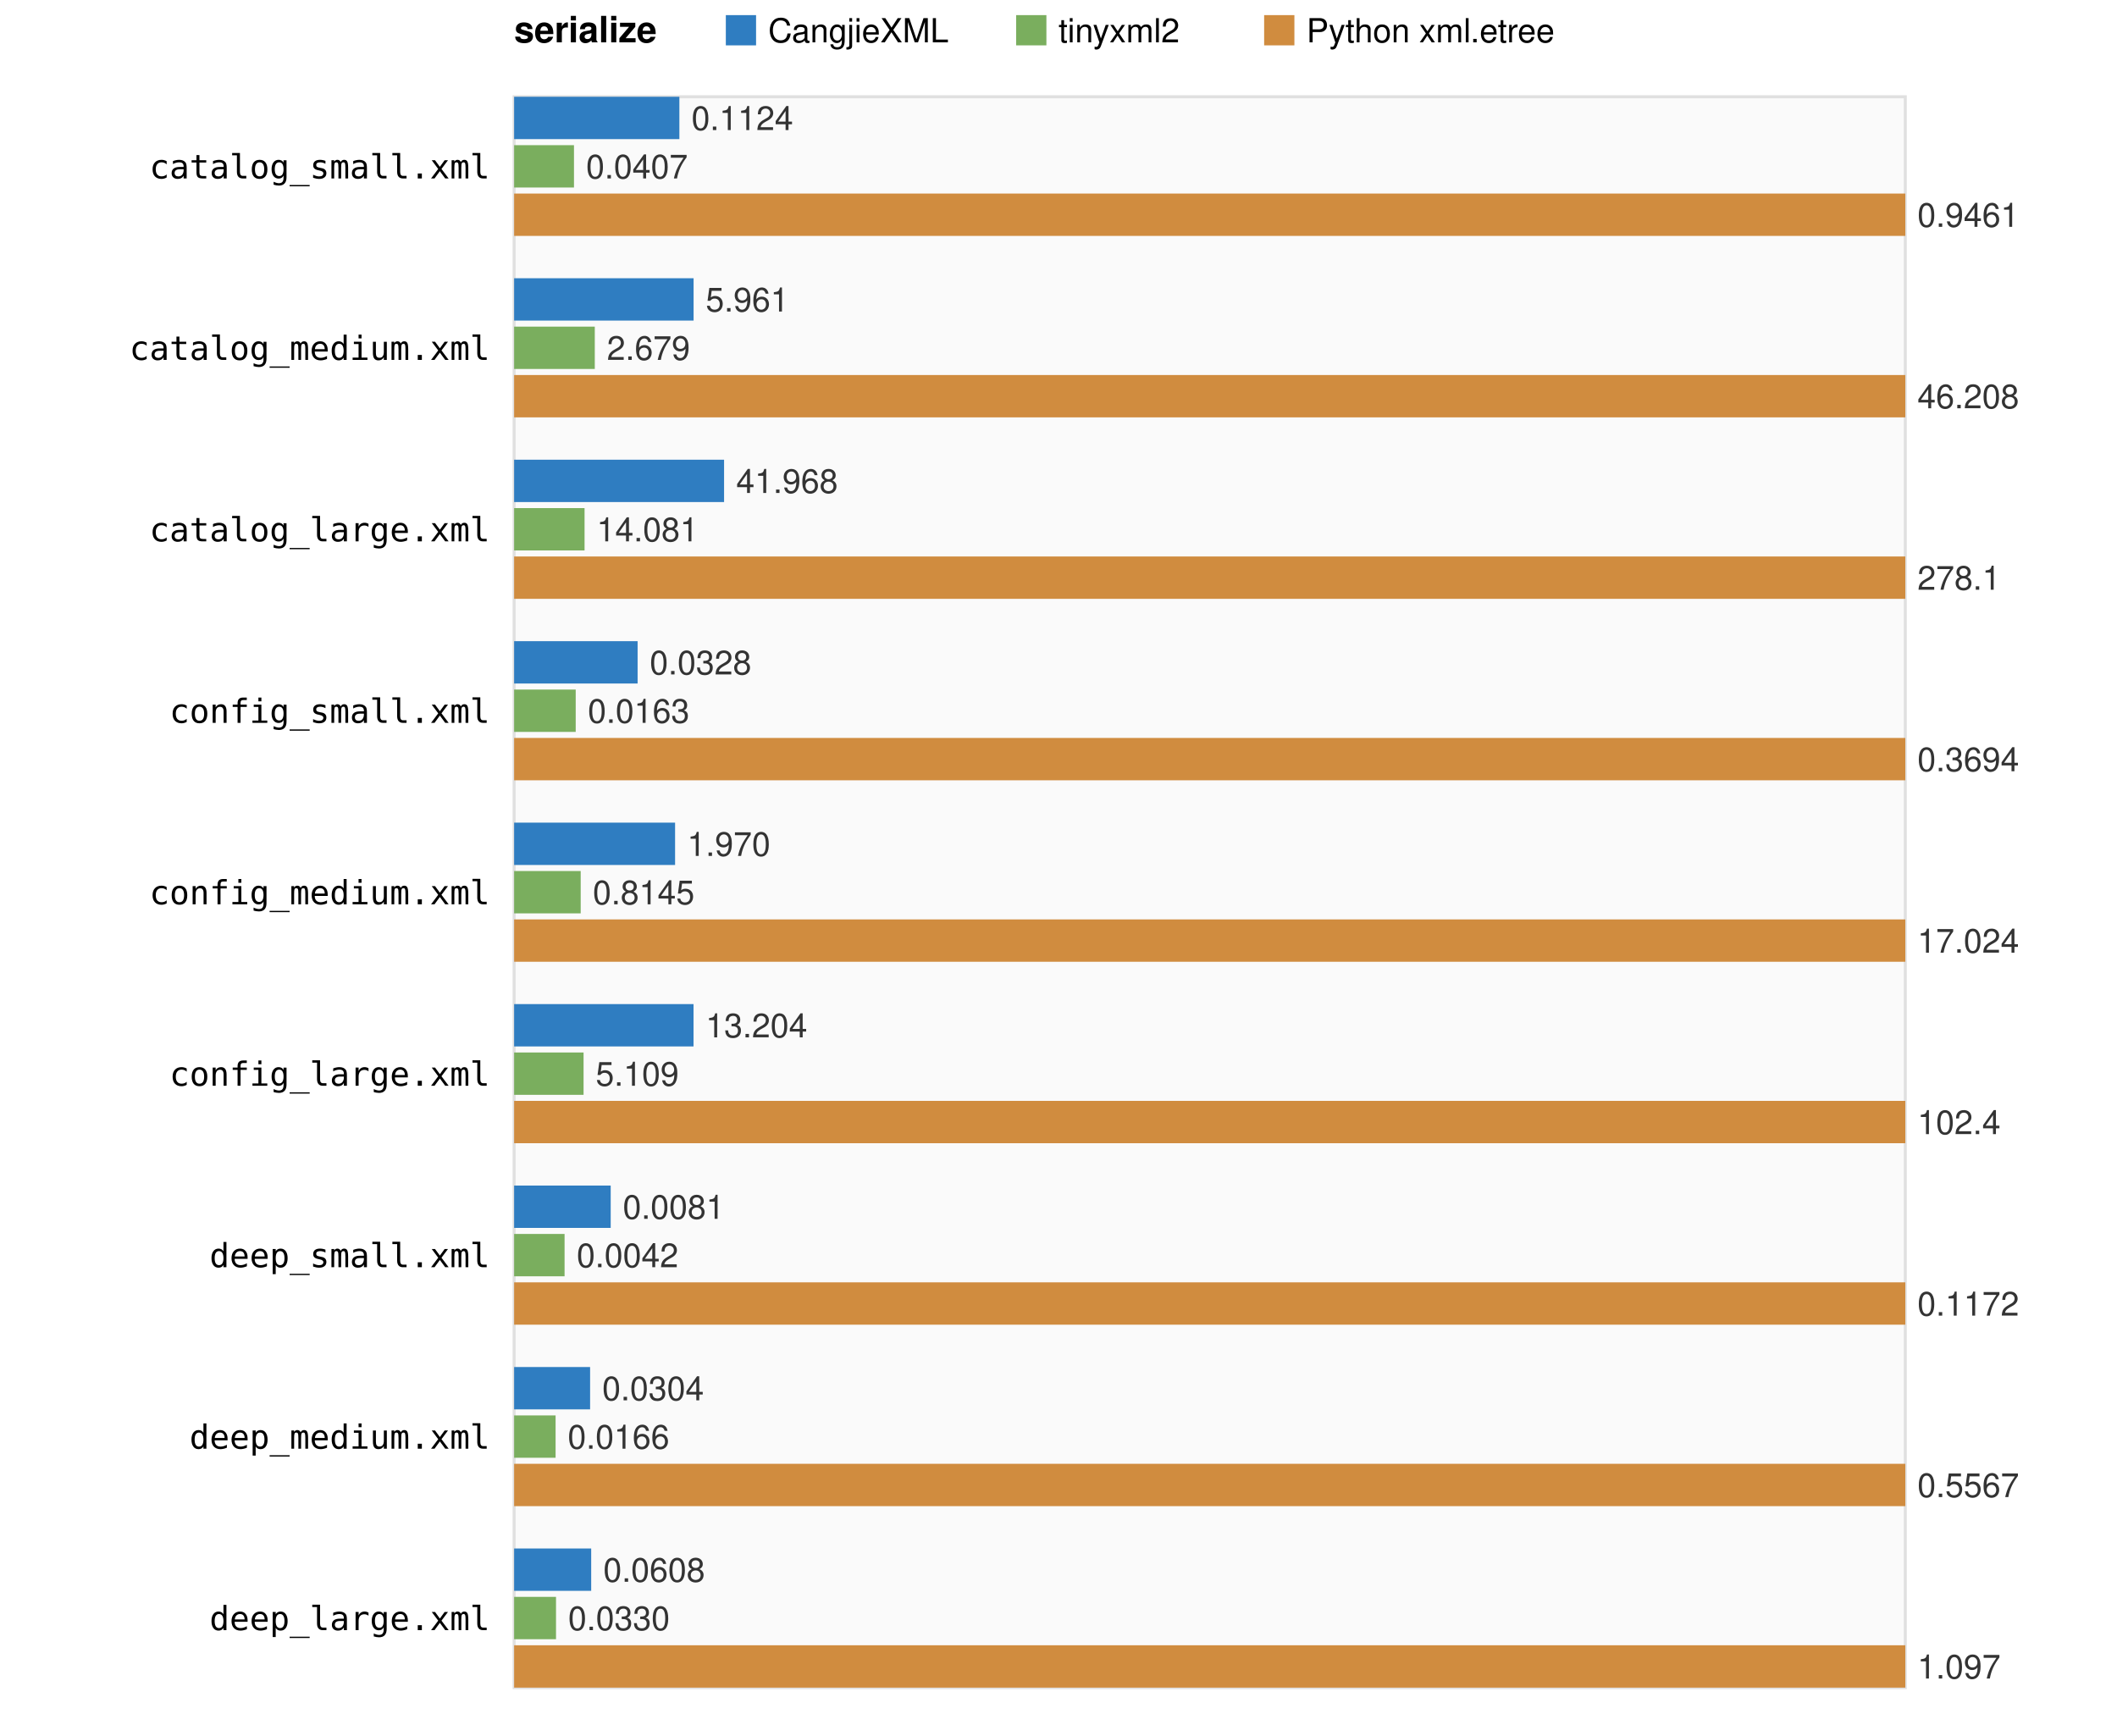
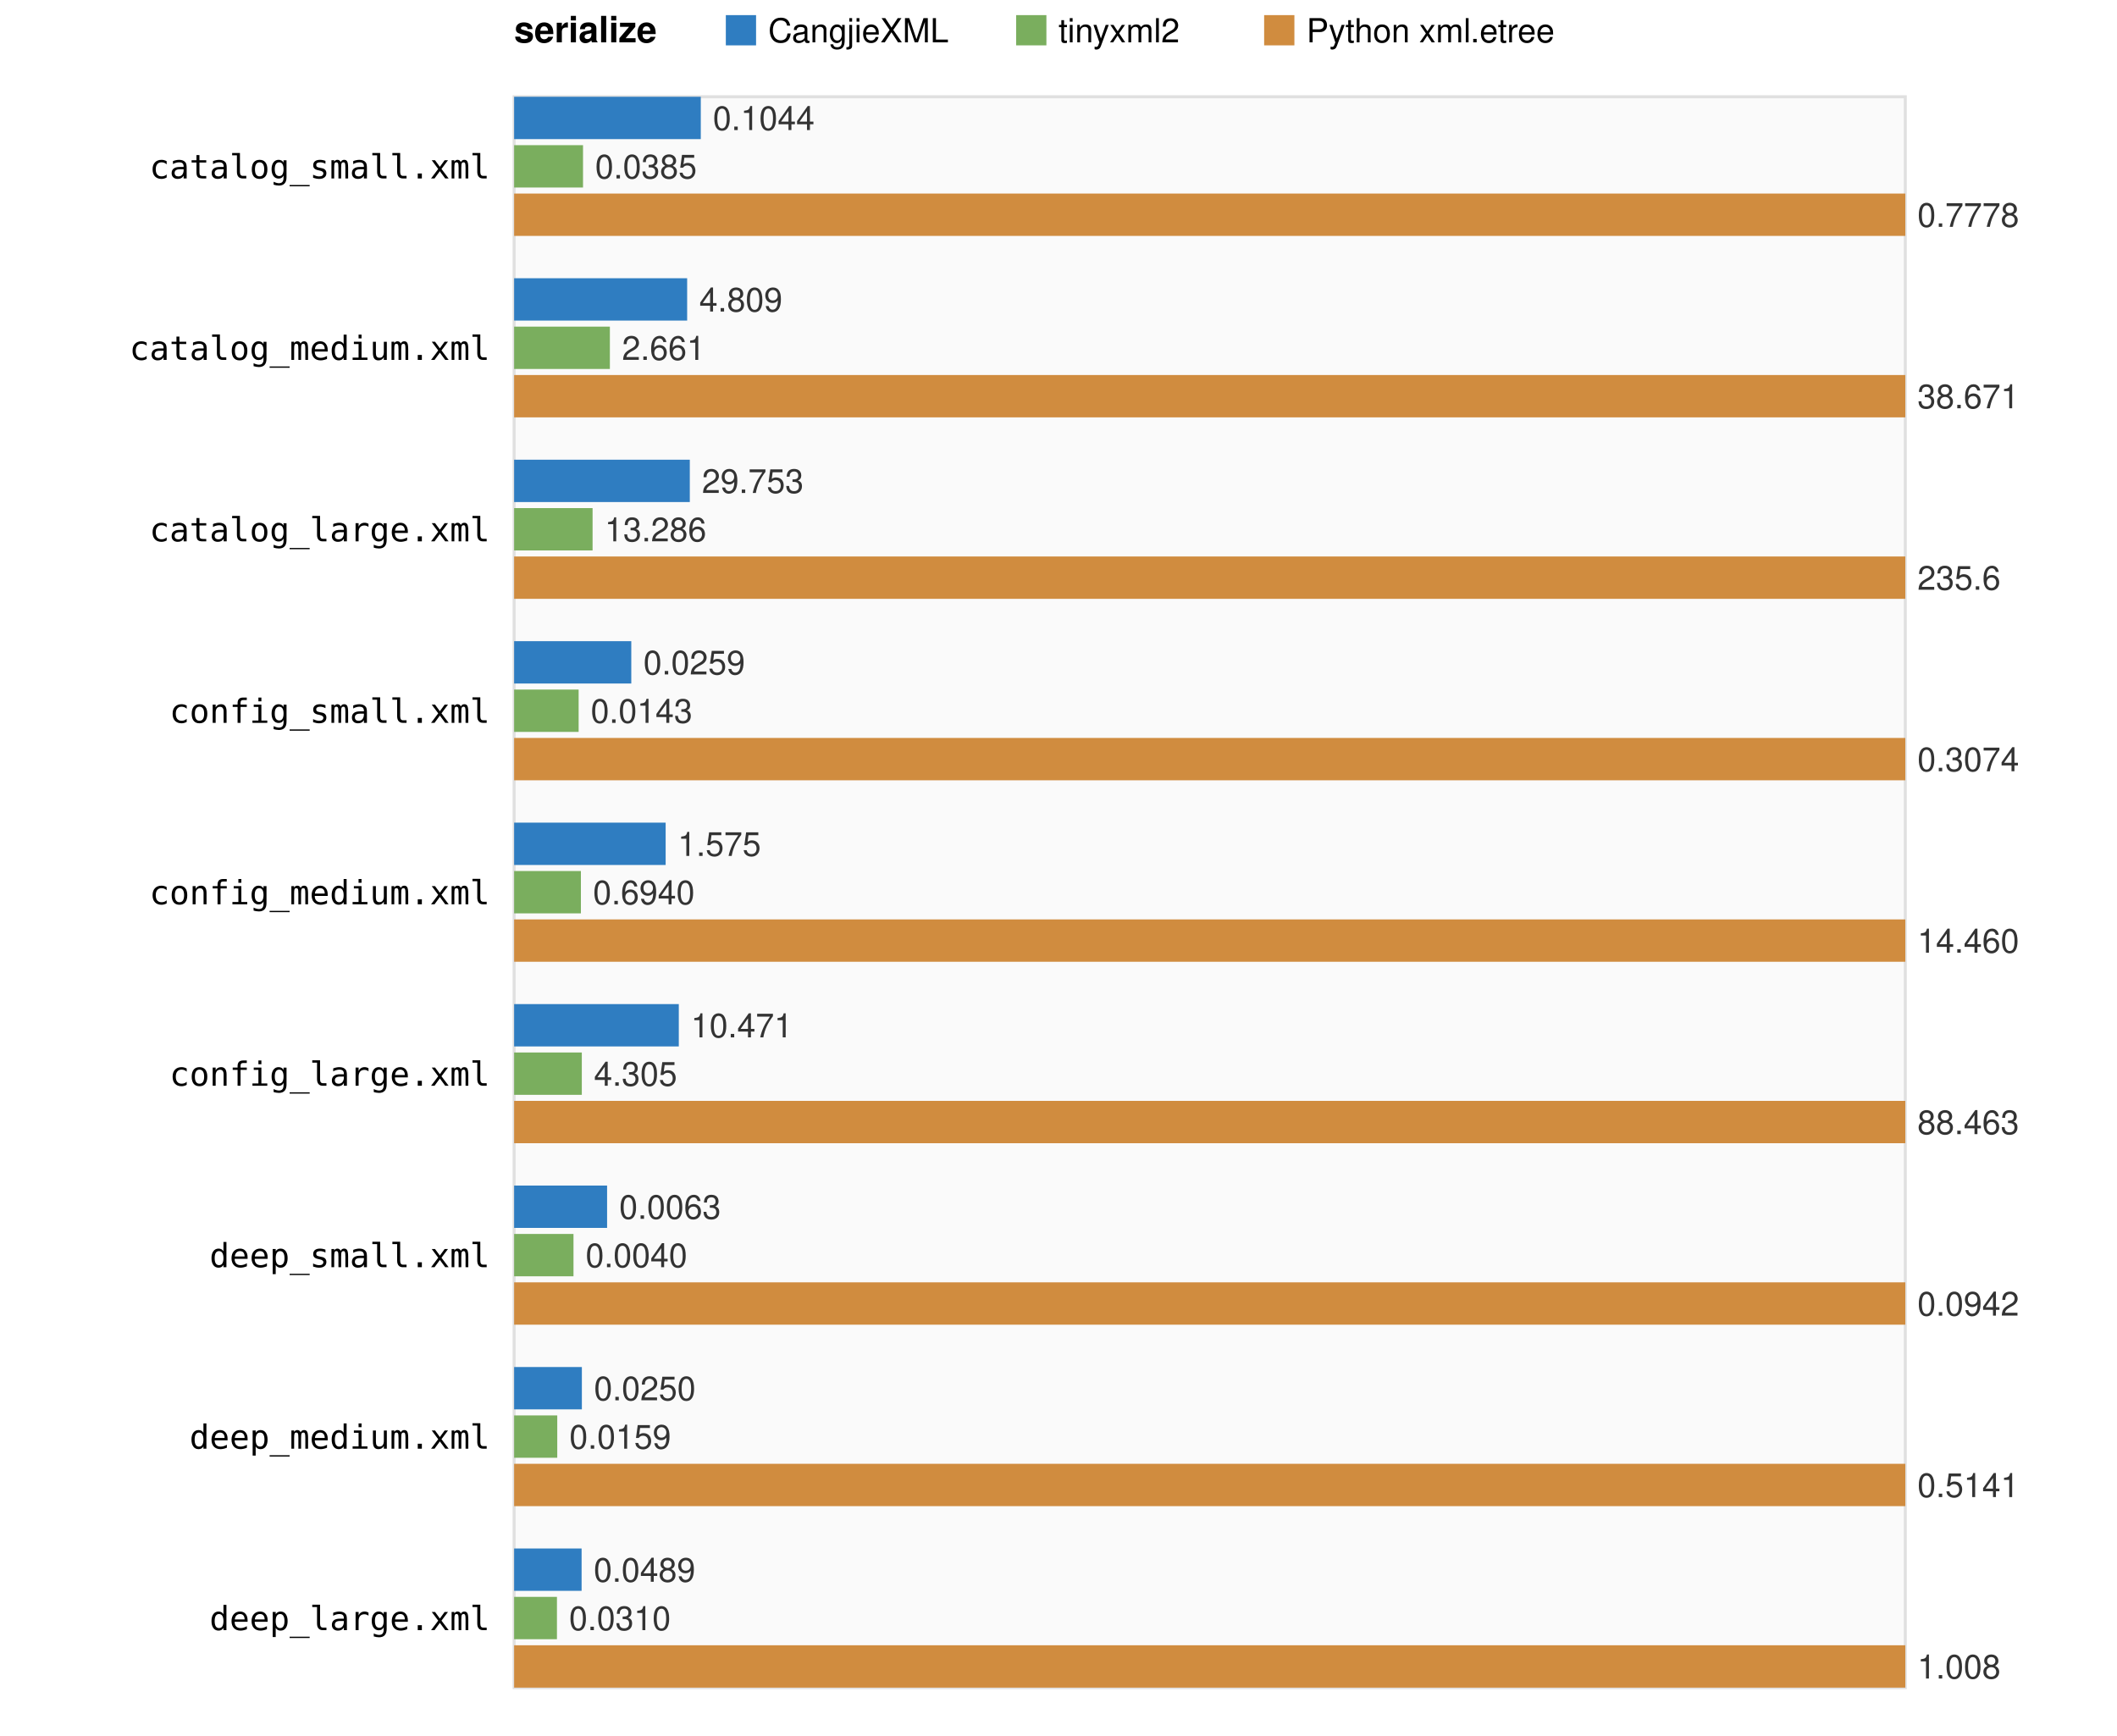
<svg xmlns="http://www.w3.org/2000/svg" viewBox="0 0 700 574" role="img" aria-label="serialize" font-family="-apple-system,Segoe UI,Helvetica,Arial,sans-serif" font-size="11">
  <text x="170" y="14" font-size="12" font-weight="600">serialize</text>
  <rect x="240" y="5" width="10" height="10" fill="#2F7DC1" />
  <text x="254" y="14">CangjieXML</text>
  <rect x="336" y="5" width="10" height="10" fill="#7AAE5E" />
  <text x="350" y="14">tinyxml2</text>
  <rect x="418" y="5" width="10" height="10" fill="#D08C3F" />
  <text x="432" y="14">Python xml.etree</text>
  <rect x="170" y="32" width="460" height="526" fill="#fafafa" stroke="#e0e0e0" />
  <text x="162" y="59.0" text-anchor="end" font-family="ui-monospace,Menlo,Consolas,monospace">catalog_small.xml</text>
-   <rect x="170" y="32" width="54.64" height="14" fill="#2F7DC1" />
-   <text x="228.64" y="43" fill="#333">0.1124</text>
-   <rect x="170" y="48" width="19.79" height="14" fill="#7AAE5E" />
-   <text x="193.79" y="59" fill="#333">0.0407</text>
+   <rect x="170" y="32" width="61.72" height="14" fill="#2F7DC1" />
+   <text x="235.72" y="43" fill="#333">0.1044</text>
+   <rect x="170" y="48" width="22.78" height="14" fill="#7AAE5E" />
+   <text x="196.78" y="59" fill="#333">0.0385</text>
  <rect x="170" y="64" width="460.00" height="14" fill="#D08C3F" />
-   <text x="634.00" y="75" fill="#333">0.9461</text>
+   <text x="634.00" y="75" fill="#333">0.7778</text>
  <text x="162" y="119.0" text-anchor="end" font-family="ui-monospace,Menlo,Consolas,monospace">catalog_medium.xml</text>
-   <rect x="170" y="92" width="59.34" height="14" fill="#2F7DC1" />
-   <text x="233.34" y="103" fill="#333">5.961</text>
-   <rect x="170" y="108" width="26.67" height="14" fill="#7AAE5E" />
-   <text x="200.67" y="119" fill="#333">2.679</text>
+   <rect x="170" y="92" width="57.21" height="14" fill="#2F7DC1" />
+   <text x="231.21" y="103" fill="#333">4.809</text>
+   <rect x="170" y="108" width="31.66" height="14" fill="#7AAE5E" />
+   <text x="205.66" y="119" fill="#333">2.661</text>
  <rect x="170" y="124" width="460.00" height="14" fill="#D08C3F" />
-   <text x="634.00" y="135" fill="#333">46.208</text>
+   <text x="634.00" y="135" fill="#333">38.671</text>
  <text x="162" y="179.0" text-anchor="end" font-family="ui-monospace,Menlo,Consolas,monospace">catalog_large.xml</text>
-   <rect x="170" y="152" width="69.42" height="14" fill="#2F7DC1" />
-   <text x="243.42" y="163" fill="#333">41.968</text>
-   <rect x="170" y="168" width="23.29" height="14" fill="#7AAE5E" />
-   <text x="197.29" y="179" fill="#333">14.081</text>
+   <rect x="170" y="152" width="58.09" height="14" fill="#2F7DC1" />
+   <text x="232.09" y="163" fill="#333">29.753</text>
+   <rect x="170" y="168" width="25.94" height="14" fill="#7AAE5E" />
+   <text x="199.94" y="179" fill="#333">13.286</text>
  <rect x="170" y="184" width="460.00" height="14" fill="#D08C3F" />
-   <text x="634.00" y="195" fill="#333">278.1</text>
+   <text x="634.00" y="195" fill="#333">235.6</text>
  <text x="162" y="239.0" text-anchor="end" font-family="ui-monospace,Menlo,Consolas,monospace">config_small.xml</text>
-   <rect x="170" y="212" width="40.83" height="14" fill="#2F7DC1" />
-   <text x="214.83" y="223" fill="#333">0.0328</text>
-   <rect x="170" y="228" width="20.36" height="14" fill="#7AAE5E" />
-   <text x="194.36" y="239" fill="#333">0.0163</text>
+   <rect x="170" y="212" width="38.74" height="14" fill="#2F7DC1" />
+   <text x="212.74" y="223" fill="#333">0.0259</text>
+   <rect x="170" y="228" width="21.33" height="14" fill="#7AAE5E" />
+   <text x="195.33" y="239" fill="#333">0.0143</text>
  <rect x="170" y="244" width="460.00" height="14" fill="#D08C3F" />
-   <text x="634.00" y="255" fill="#333">0.3694</text>
+   <text x="634.00" y="255" fill="#333">0.3074</text>
  <text x="162" y="299.0" text-anchor="end" font-family="ui-monospace,Menlo,Consolas,monospace">config_medium.xml</text>
-   <rect x="170" y="272" width="53.22" height="14" fill="#2F7DC1" />
-   <text x="227.22" y="283" fill="#333">1.970</text>
-   <rect x="170" y="288" width="22.01" height="14" fill="#7AAE5E" />
-   <text x="196.01" y="299" fill="#333">0.8145</text>
+   <rect x="170" y="272" width="50.10" height="14" fill="#2F7DC1" />
+   <text x="224.10" y="283" fill="#333">1.575</text>
+   <rect x="170" y="288" width="22.08" height="14" fill="#7AAE5E" />
+   <text x="196.08" y="299" fill="#333">0.6940</text>
  <rect x="170" y="304" width="460.00" height="14" fill="#D08C3F" />
-   <text x="634.00" y="315" fill="#333">17.024</text>
+   <text x="634.00" y="315" fill="#333">14.460</text>
  <text x="162" y="359.0" text-anchor="end" font-family="ui-monospace,Menlo,Consolas,monospace">config_large.xml</text>
-   <rect x="170" y="332" width="59.32" height="14" fill="#2F7DC1" />
-   <text x="233.32" y="343" fill="#333">13.204</text>
-   <rect x="170" y="348" width="22.96" height="14" fill="#7AAE5E" />
-   <text x="196.96" y="359" fill="#333">5.109</text>
+   <rect x="170" y="332" width="54.45" height="14" fill="#2F7DC1" />
+   <text x="228.45" y="343" fill="#333">10.471</text>
+   <rect x="170" y="348" width="22.38" height="14" fill="#7AAE5E" />
+   <text x="196.38" y="359" fill="#333">4.305</text>
  <rect x="170" y="364" width="460.00" height="14" fill="#D08C3F" />
-   <text x="634.00" y="375" fill="#333">102.4</text>
+   <text x="634.00" y="375" fill="#333">88.463</text>
  <text x="162" y="419.0" text-anchor="end" font-family="ui-monospace,Menlo,Consolas,monospace">deep_small.xml</text>
-   <rect x="170" y="392" width="31.93" height="14" fill="#2F7DC1" />
-   <text x="205.93" y="403" fill="#333">0.0081</text>
-   <rect x="170" y="408" width="16.68" height="14" fill="#7AAE5E" />
-   <text x="190.68" y="419" fill="#333">0.0042</text>
+   <rect x="170" y="392" width="30.74" height="14" fill="#2F7DC1" />
+   <text x="204.74" y="403" fill="#333">0.0063</text>
+   <rect x="170" y="408" width="19.63" height="14" fill="#7AAE5E" />
+   <text x="193.63" y="419" fill="#333">0.0040</text>
  <rect x="170" y="424" width="460.00" height="14" fill="#D08C3F" />
-   <text x="634.00" y="435" fill="#333">0.1172</text>
+   <text x="634.00" y="435" fill="#333">0.0942</text>
  <text x="162" y="479.0" text-anchor="end" font-family="ui-monospace,Menlo,Consolas,monospace">deep_medium.xml</text>
-   <rect x="170" y="452" width="25.12" height="14" fill="#2F7DC1" />
-   <text x="199.12" y="463" fill="#333">0.0304</text>
-   <rect x="170" y="468" width="13.71" height="14" fill="#7AAE5E" />
-   <text x="187.71" y="479" fill="#333">0.0166</text>
+   <rect x="170" y="452" width="22.40" height="14" fill="#2F7DC1" />
+   <text x="196.40" y="463" fill="#333">0.0250</text>
+   <rect x="170" y="468" width="14.26" height="14" fill="#7AAE5E" />
+   <text x="188.26" y="479" fill="#333">0.0159</text>
  <rect x="170" y="484" width="460.00" height="14" fill="#D08C3F" />
-   <text x="634.00" y="495" fill="#333">0.5567</text>
+   <text x="634.00" y="495" fill="#333">0.5141</text>
  <text x="162" y="539.0" text-anchor="end" font-family="ui-monospace,Menlo,Consolas,monospace">deep_large.xml</text>
-   <rect x="170" y="512" width="25.48" height="14" fill="#2F7DC1" />
-   <text x="199.48" y="523" fill="#333">0.0608</text>
-   <rect x="170" y="528" width="13.85" height="14" fill="#7AAE5E" />
-   <text x="187.85" y="539" fill="#333">0.0330</text>
+   <rect x="170" y="512" width="22.31" height="14" fill="#2F7DC1" />
+   <text x="196.31" y="523" fill="#333">0.0489</text>
+   <rect x="170" y="528" width="14.16" height="14" fill="#7AAE5E" />
+   <text x="188.16" y="539" fill="#333">0.0310</text>
  <rect x="170" y="544" width="460.00" height="14" fill="#D08C3F" />
-   <text x="634.00" y="555" fill="#333">1.097</text>
+   <text x="634.00" y="555" fill="#333">1.008</text>
</svg>
